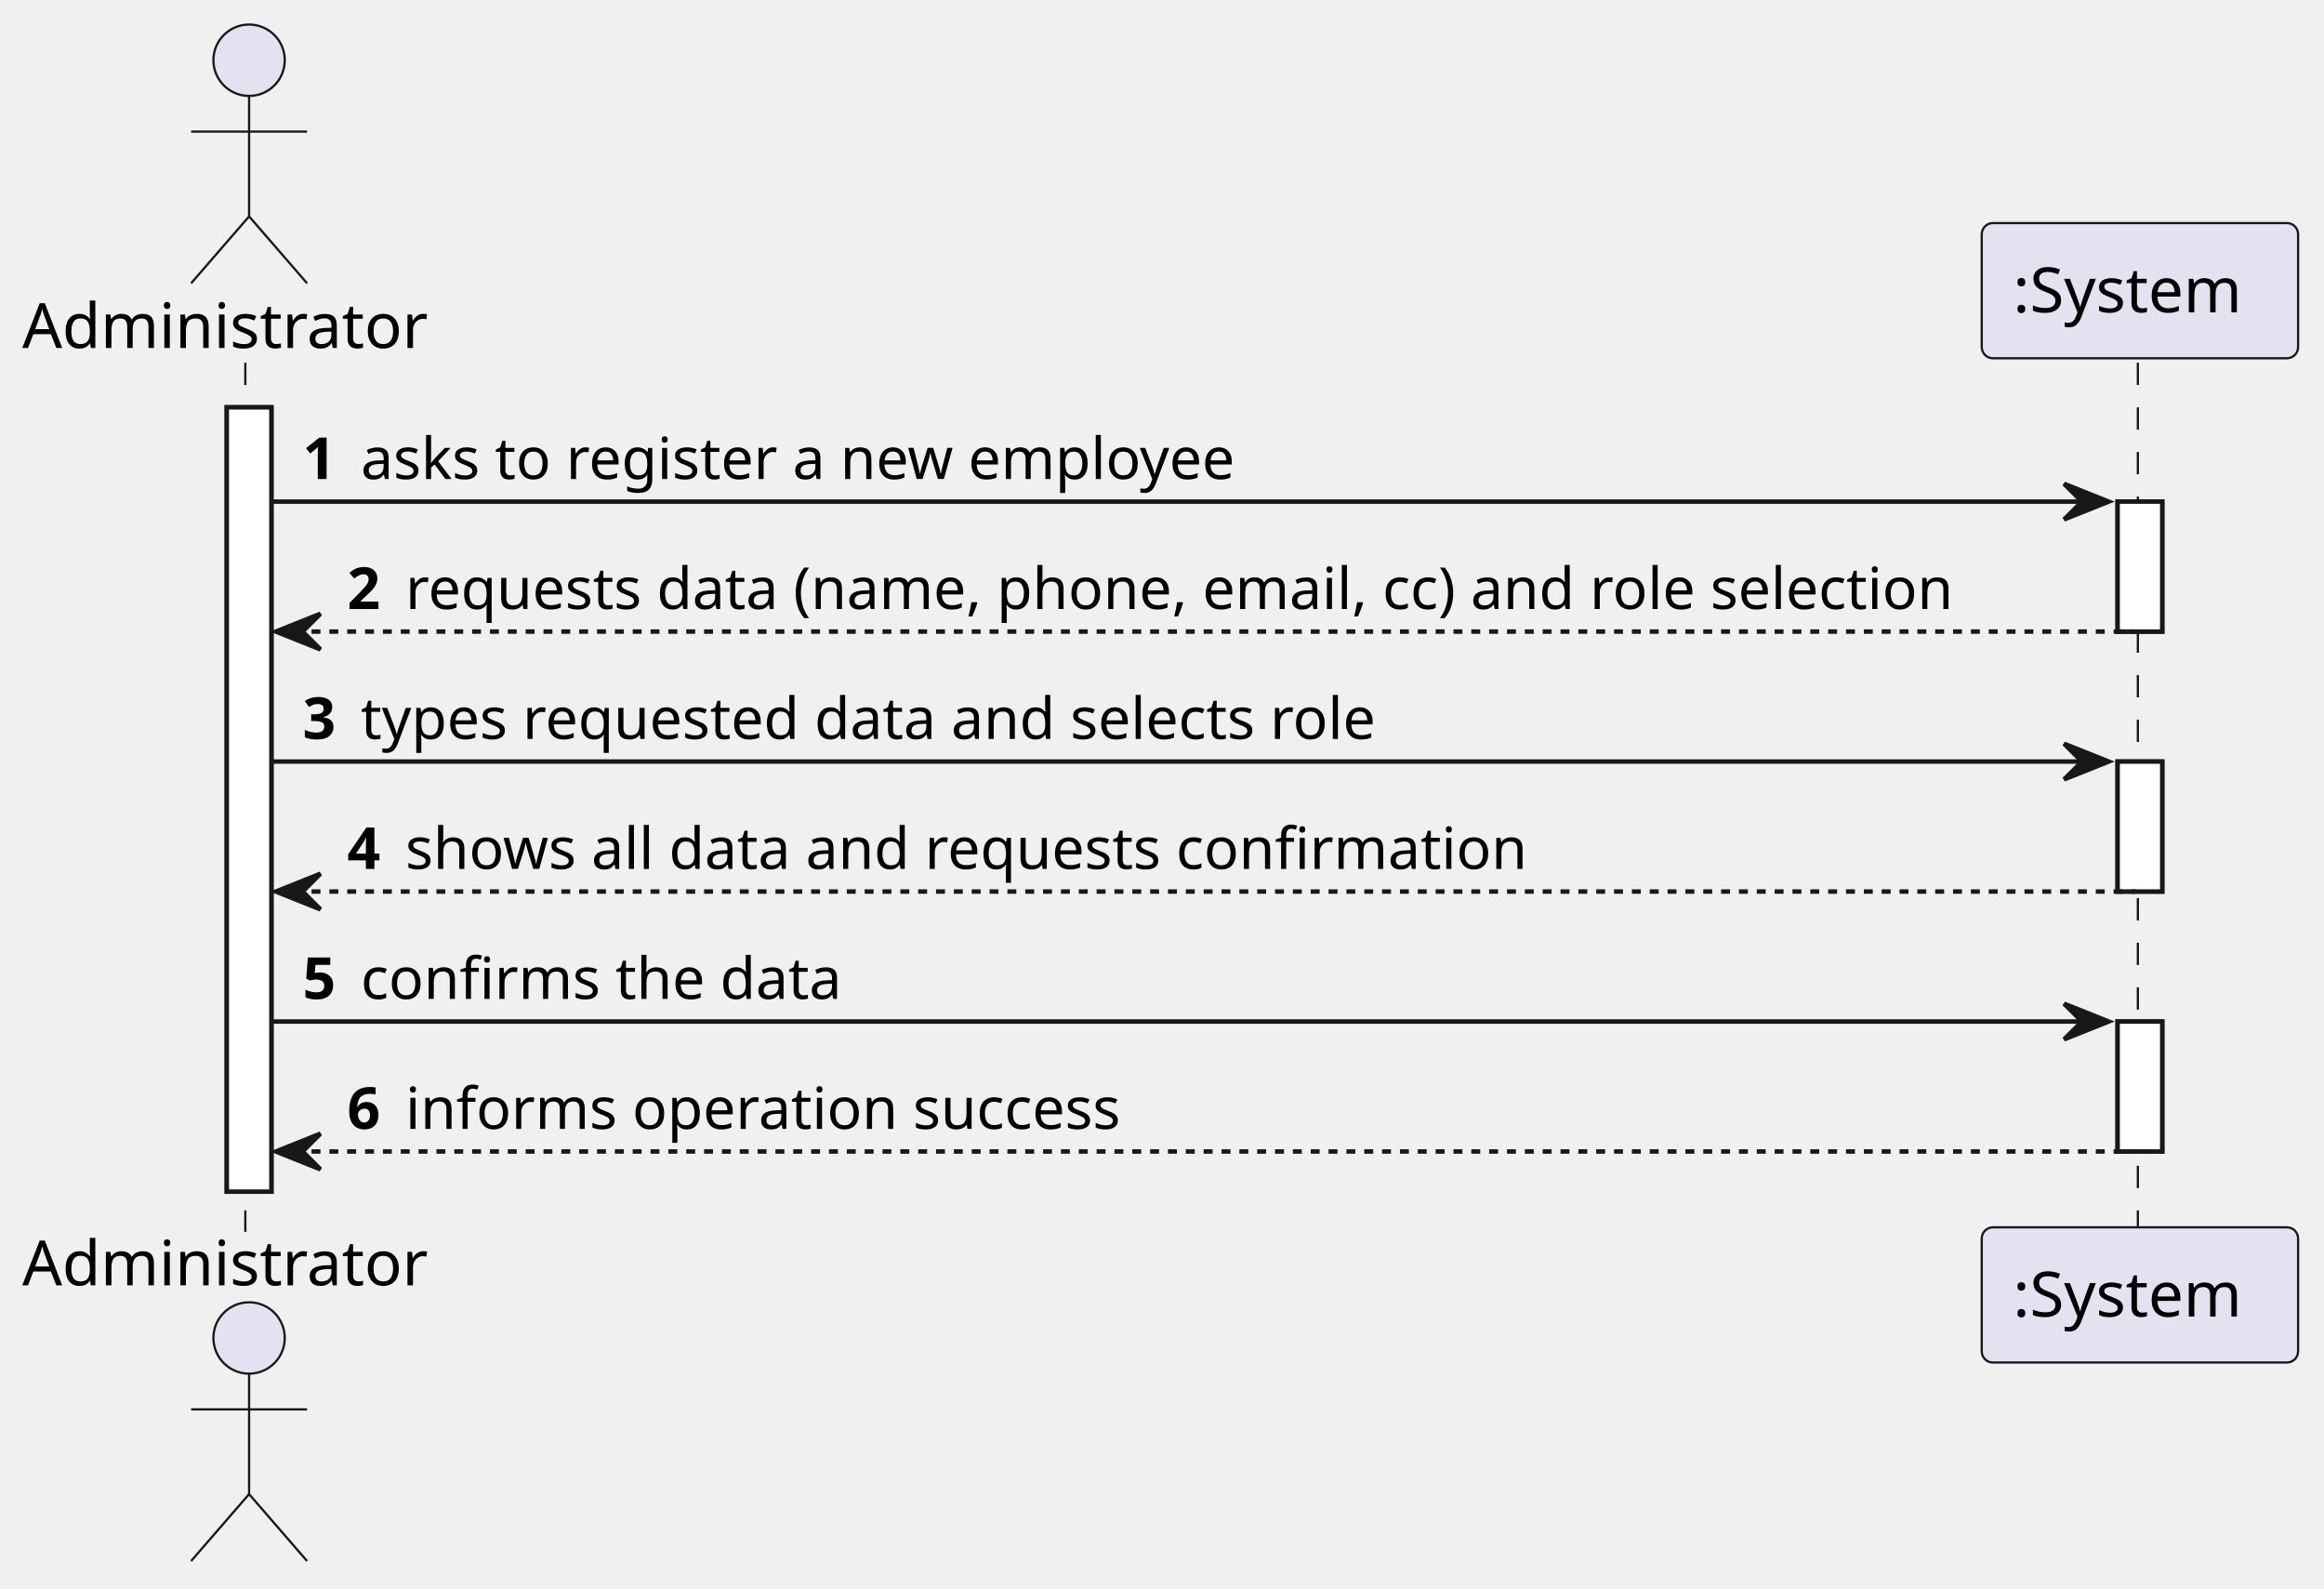
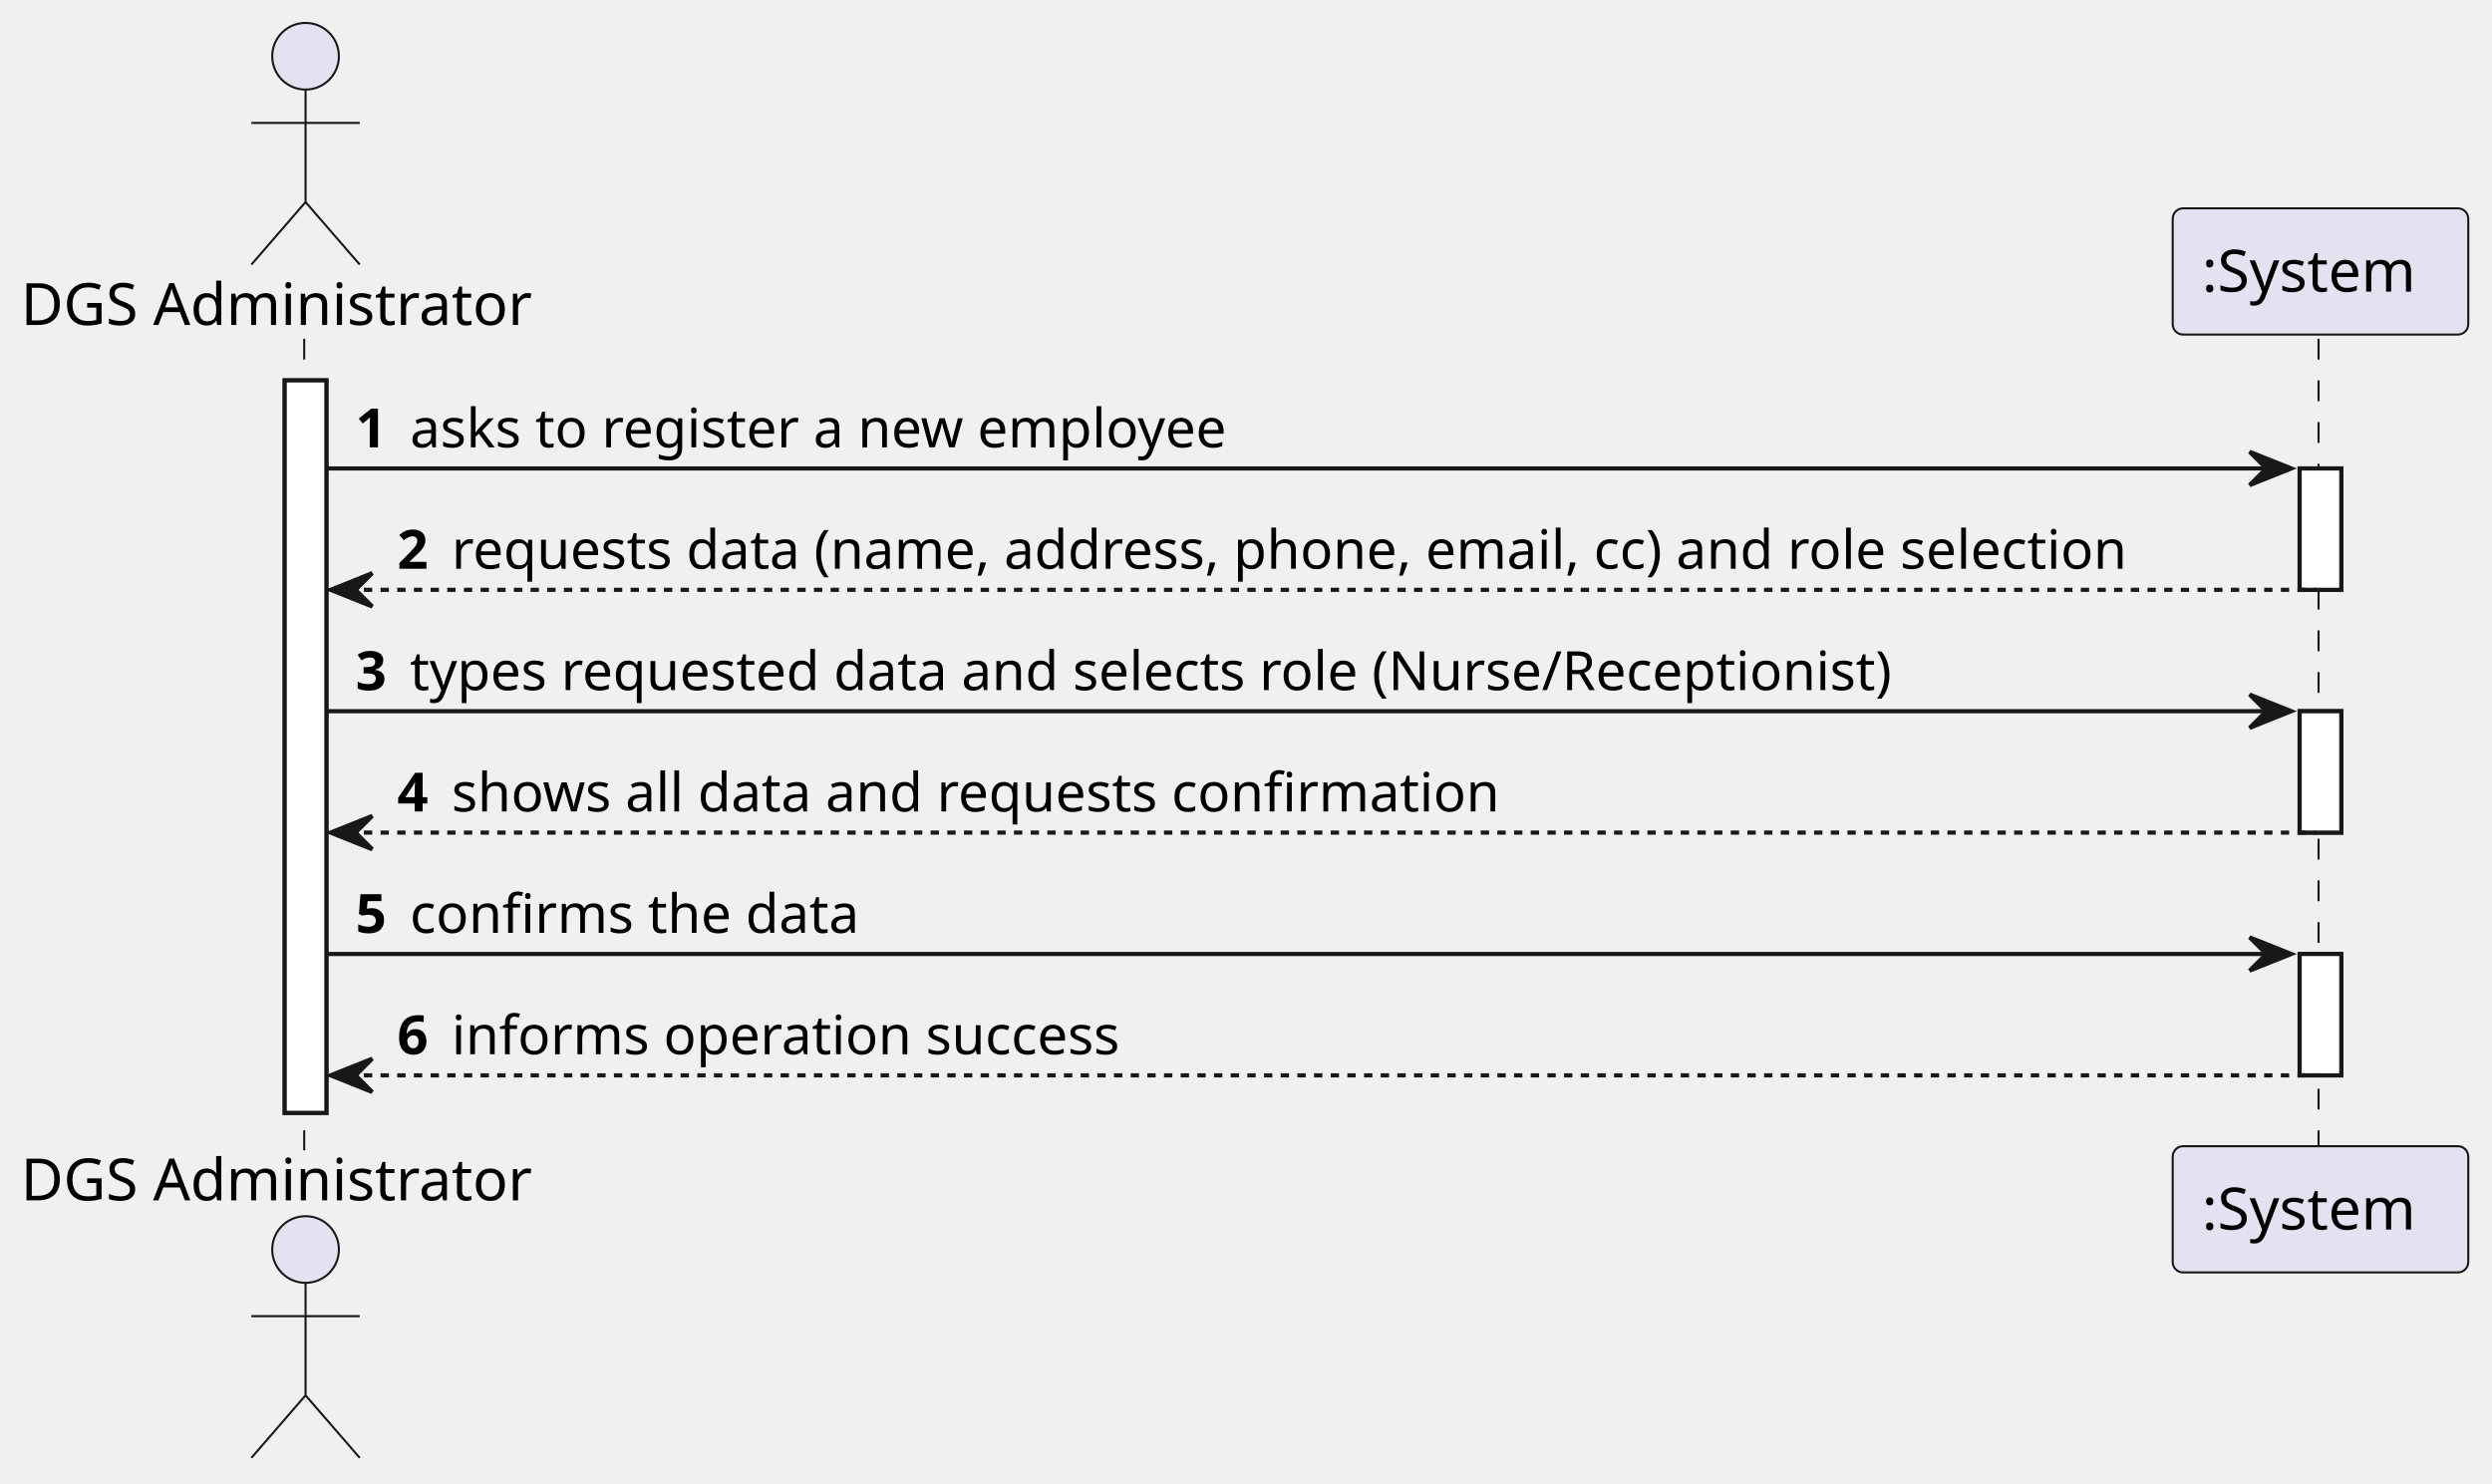
- <svg xmlns="http://www.w3.org/2000/svg" contentStyleType="text/css" data-diagram-type="SEQUENCE" height="356px" preserveAspectRatio="none" style="width:521px;height:356px;background:#FFFFFF;" version="1.1" viewBox="0 0 521 356" width="521px" zoomAndPan="magnify">
+ <svg xmlns="http://www.w3.org/2000/svg" contentStyleType="text/css" data-diagram-type="SEQUENCE" height="356px" preserveAspectRatio="none" style="width:598px;height:356px;background:#FFFFFF;" version="1.1" viewBox="0 0 598 356" width="598px" zoomAndPan="magnify">
  <defs />
  <g>
    <g>
-       <rect fill="#FFFFFF" height="175.797" style="stroke:#181818;stroke-width:1;" width="10" x="50.841" y="91.297" />
+       <rect fill="#FFFFFF" height="175.797" style="stroke:#181818;stroke-width:1;" width="10" x="68.324" y="91.297" />
    </g>
    <g>
-       <rect fill="#FFFFFF" height="29.133" style="stroke:#181818;stroke-width:1;" width="10" x="474.734" y="112.43" />
+       <rect fill="#FFFFFF" height="29.133" style="stroke:#181818;stroke-width:1;" width="10" x="551.841" y="112.43" />
    </g>
    <g>
-       <rect fill="#FFFFFF" height="29.133" style="stroke:#181818;stroke-width:1;" width="10" x="474.734" y="170.695" />
+       <rect fill="#FFFFFF" height="29.133" style="stroke:#181818;stroke-width:1;" width="10" x="551.841" y="170.695" />
    </g>
    <g>
-       <rect fill="#FFFFFF" height="29.133" style="stroke:#181818;stroke-width:1;" width="10" x="474.734" y="228.961" />
+       <rect fill="#FFFFFF" height="29.133" style="stroke:#181818;stroke-width:1;" width="10" x="551.841" y="228.961" />
    </g>
    <g>
-       <rect fill="#000000" fill-opacity="0" height="194.797" width="8" x="51.841" y="81.297" />
-       <line style="stroke:#181818;stroke-width:0.5;stroke-dasharray:5,5;" x1="55" x2="55" y1="81.297" y2="276.094" />
+       <rect fill="#000000" fill-opacity="0" height="194.797" width="8" x="69.324" y="81.297" />
+       <line style="stroke:#181818;stroke-width:0.5;stroke-dasharray:5,5;" x1="73" x2="73" y1="81.297" y2="276.094" />
    </g>
    <g>
-       <rect fill="#000000" fill-opacity="0" height="194.797" width="8" x="475.734" y="81.297" />
-       <line style="stroke:#181818;stroke-width:0.5;stroke-dasharray:5,5;" x1="479.273" x2="479.273" y1="81.297" y2="276.094" />
+       <rect fill="#000000" fill-opacity="0" height="194.797" width="8" x="552.841" y="81.297" />
+       <line style="stroke:#181818;stroke-width:0.5;stroke-dasharray:5,5;" x1="556.379" x2="556.379" y1="81.297" y2="276.094" />
    </g>
    <g class="participant participant-head" data-participant="Admin">
-       <text fill="#000000" font-family="sans-serif" font-size="14" lengthAdjust="spacing" textLength="95.683" x="5" y="77.995">Administrator</text>
-       <ellipse cx="55.841" cy="13.5" fill="#E2E2F0" rx="8" ry="8" style="stroke:#181818;stroke-width:0.5;" />
-       <path d="M55.841,21.5 L55.841,48.5 M42.841,29.5 L68.841,29.5 M55.841,48.5 L42.841,63.5 M55.841,48.5 L68.841,63.5" fill="none" style="stroke:#181818;stroke-width:0.5;" />
+       <text fill="#000000" font-family="sans-serif" font-size="14" lengthAdjust="spacing" textLength="130.648" x="5" y="77.995">DGS Administrator</text>
+       <ellipse cx="73.324" cy="13.5" fill="#E2E2F0" rx="8" ry="8" style="stroke:#181818;stroke-width:0.5;" />
+       <path d="M73.324,21.5 L73.324,48.5 M60.324,29.5 L86.324,29.5 M73.324,48.5 L60.324,63.5 M73.324,48.5 L86.324,63.5" fill="none" style="stroke:#181818;stroke-width:0.5;" />
    </g>
    <g class="participant participant-tail" data-participant="Admin">
-       <text fill="#000000" font-family="sans-serif" font-size="14" lengthAdjust="spacing" textLength="95.683" x="5" y="288.089">Administrator</text>
-       <ellipse cx="55.841" cy="299.891" fill="#E2E2F0" rx="8" ry="8" style="stroke:#181818;stroke-width:0.5;" />
-       <path d="M55.841,307.891 L55.841,334.891 M42.841,315.891 L68.841,315.891 M55.841,334.891 L42.841,349.891 M55.841,334.891 L68.841,349.891" fill="none" style="stroke:#181818;stroke-width:0.5;" />
+       <text fill="#000000" font-family="sans-serif" font-size="14" lengthAdjust="spacing" textLength="130.648" x="5" y="288.089">DGS Administrator</text>
+       <ellipse cx="73.324" cy="299.891" fill="#E2E2F0" rx="8" ry="8" style="stroke:#181818;stroke-width:0.5;" />
+       <path d="M73.324,307.891 L73.324,334.891 M60.324,315.891 L86.324,315.891 M73.324,334.891 L60.324,349.891 M73.324,334.891 L86.324,349.891" fill="none" style="stroke:#181818;stroke-width:0.5;" />
    </g>
    <g class="participant participant-head" data-participant="System">
-       <rect fill="#E2E2F0" height="30.297" rx="2.5" ry="2.5" style="stroke:#181818;stroke-width:0.5;" width="70.923" x="444.273" y="50" />
-       <text fill="#000000" font-family="sans-serif" font-size="14" lengthAdjust="spacing" textLength="56.923" x="451.273" y="69.995">:System</text>
+       <rect fill="#E2E2F0" height="30.297" rx="2.5" ry="2.5" style="stroke:#181818;stroke-width:0.5;" width="70.923" x="521.379" y="50" />
+       <text fill="#000000" font-family="sans-serif" font-size="14" lengthAdjust="spacing" textLength="56.923" x="528.379" y="69.995">:System</text>
    </g>
    <g class="participant participant-tail" data-participant="System">
-       <rect fill="#E2E2F0" height="30.297" rx="2.5" ry="2.5" style="stroke:#181818;stroke-width:0.5;" width="70.923" x="444.273" y="275.094" />
-       <text fill="#000000" font-family="sans-serif" font-size="14" lengthAdjust="spacing" textLength="56.923" x="451.273" y="295.089">:System</text>
+       <rect fill="#E2E2F0" height="30.297" rx="2.5" ry="2.5" style="stroke:#181818;stroke-width:0.5;" width="70.923" x="521.379" y="275.094" />
+       <text fill="#000000" font-family="sans-serif" font-size="14" lengthAdjust="spacing" textLength="56.923" x="528.379" y="295.089">:System</text>
    </g>
    <g>
-       <rect fill="#FFFFFF" height="175.797" style="stroke:#181818;stroke-width:1;" width="10" x="50.841" y="91.297" />
+       <rect fill="#FFFFFF" height="175.797" style="stroke:#181818;stroke-width:1;" width="10" x="68.324" y="91.297" />
    </g>
    <g>
-       <rect fill="#FFFFFF" height="29.133" style="stroke:#181818;stroke-width:1;" width="10" x="474.734" y="112.43" />
+       <rect fill="#FFFFFF" height="29.133" style="stroke:#181818;stroke-width:1;" width="10" x="551.841" y="112.43" />
    </g>
    <g>
-       <rect fill="#FFFFFF" height="29.133" style="stroke:#181818;stroke-width:1;" width="10" x="474.734" y="170.695" />
+       <rect fill="#FFFFFF" height="29.133" style="stroke:#181818;stroke-width:1;" width="10" x="551.841" y="170.695" />
    </g>
    <g>
-       <rect fill="#FFFFFF" height="29.133" style="stroke:#181818;stroke-width:1;" width="10" x="474.734" y="228.961" />
+       <rect fill="#FFFFFF" height="29.133" style="stroke:#181818;stroke-width:1;" width="10" x="551.841" y="228.961" />
    </g>
    <g class="message" data-participant-1="Admin" data-participant-2="System">
-       <polygon fill="#181818" points="462.734,108.43,472.734,112.43,462.734,116.43,466.734,112.43" style="stroke:#181818;stroke-width:1;" />
-       <line style="stroke:#181818;stroke-width:1;" x1="60.841" x2="468.734" y1="112.43" y2="112.43" />
-       <text fill="#000000" font-family="sans-serif" font-size="13" font-weight="bold" lengthAdjust="spacing" textLength="9.045" x="67.841" y="107.364">1</text>
-       <text fill="#000000" font-family="sans-serif" font-size="13" lengthAdjust="spacing" textLength="212.177" x="80.887" y="107.364">asks to register a new employee</text>
+       <polygon fill="#181818" points="539.841,108.43,549.841,112.43,539.841,116.43,543.841,112.43" style="stroke:#181818;stroke-width:1;" />
+       <line style="stroke:#181818;stroke-width:1;" x1="78.324" x2="545.841" y1="112.43" y2="112.43" />
+       <text fill="#000000" font-family="sans-serif" font-size="13" font-weight="bold" lengthAdjust="spacing" textLength="9.045" x="85.324" y="107.364">1</text>
+       <text fill="#000000" font-family="sans-serif" font-size="13" lengthAdjust="spacing" textLength="212.177" x="98.37" y="107.364">asks to register a new employee</text>
    </g>
    <g class="message" data-participant-1="System" data-participant-2="Admin">
-       <polygon fill="#181818" points="71.841,137.562,61.841,141.562,71.841,145.562,67.841,141.562" style="stroke:#181818;stroke-width:1;" />
-       <line style="stroke:#181818;stroke-width:1;stroke-dasharray:2,2;" x1="65.841" x2="478.734" y1="141.562" y2="141.562" />
-       <text fill="#000000" font-family="sans-serif" font-size="13" font-weight="bold" lengthAdjust="spacing" textLength="9.045" x="77.841" y="136.497">2</text>
-       <text fill="#000000" font-family="sans-serif" font-size="13" lengthAdjust="spacing" textLength="376.848" x="90.887" y="136.497">requests data (name, phone, email, cc) and role selection</text>
+       <polygon fill="#181818" points="89.324,137.562,79.324,141.562,89.324,145.562,85.324,141.562" style="stroke:#181818;stroke-width:1;" />
+       <line style="stroke:#181818;stroke-width:1;stroke-dasharray:2,2;" x1="83.324" x2="555.841" y1="141.562" y2="141.562" />
+       <text fill="#000000" font-family="sans-serif" font-size="13" font-weight="bold" lengthAdjust="spacing" textLength="9.045" x="95.324" y="136.497">2</text>
+       <text fill="#000000" font-family="sans-serif" font-size="13" lengthAdjust="spacing" textLength="436.471" x="108.37" y="136.497">requests data (name, address, phone, email, cc) and role selection</text>
    </g>
    <g class="message" data-participant-1="Admin" data-participant-2="System">
-       <polygon fill="#181818" points="462.734,166.695,472.734,170.695,462.734,174.695,466.734,170.695" style="stroke:#181818;stroke-width:1;" />
-       <line style="stroke:#181818;stroke-width:1;" x1="60.841" x2="468.734" y1="170.695" y2="170.695" />
-       <text fill="#000000" font-family="sans-serif" font-size="13" font-weight="bold" lengthAdjust="spacing" textLength="9.045" x="67.841" y="165.629">3</text>
-       <text fill="#000000" font-family="sans-serif" font-size="13" lengthAdjust="spacing" textLength="246.473" x="80.887" y="165.629">types requested data and selects role</text>
+       <polygon fill="#181818" points="539.841,166.695,549.841,170.695,539.841,174.695,543.841,170.695" style="stroke:#181818;stroke-width:1;" />
+       <line style="stroke:#181818;stroke-width:1;" x1="78.324" x2="545.841" y1="170.695" y2="170.695" />
+       <text fill="#000000" font-family="sans-serif" font-size="13" font-weight="bold" lengthAdjust="spacing" textLength="9.045" x="85.324" y="165.629">3</text>
+       <text fill="#000000" font-family="sans-serif" font-size="13" lengthAdjust="spacing" textLength="384.021" x="98.37" y="165.629">types requested data and selects role (Nurse/Receptionist)</text>
    </g>
    <g class="message" data-participant-1="System" data-participant-2="Admin">
-       <polygon fill="#181818" points="71.841,195.828,61.841,199.828,71.841,203.828,67.841,199.828" style="stroke:#181818;stroke-width:1;" />
-       <line style="stroke:#181818;stroke-width:1;stroke-dasharray:2,2;" x1="65.841" x2="478.734" y1="199.828" y2="199.828" />
-       <text fill="#000000" font-family="sans-serif" font-size="13" font-weight="bold" lengthAdjust="spacing" textLength="9.045" x="77.841" y="194.762">4</text>
-       <text fill="#000000" font-family="sans-serif" font-size="13" lengthAdjust="spacing" textLength="268.842" x="90.887" y="194.762">shows all data and requests confirmation</text>
+       <polygon fill="#181818" points="89.324,195.828,79.324,199.828,89.324,203.828,85.324,199.828" style="stroke:#181818;stroke-width:1;" />
+       <line style="stroke:#181818;stroke-width:1;stroke-dasharray:2,2;" x1="83.324" x2="555.841" y1="199.828" y2="199.828" />
+       <text fill="#000000" font-family="sans-serif" font-size="13" font-weight="bold" lengthAdjust="spacing" textLength="9.045" x="95.324" y="194.762">4</text>
+       <text fill="#000000" font-family="sans-serif" font-size="13" lengthAdjust="spacing" textLength="268.842" x="108.37" y="194.762">shows all data and requests confirmation</text>
    </g>
    <g class="message" data-participant-1="Admin" data-participant-2="System">
-       <polygon fill="#181818" points="462.734,224.961,472.734,228.961,462.734,232.961,466.734,228.961" style="stroke:#181818;stroke-width:1;" />
-       <line style="stroke:#181818;stroke-width:1;" x1="60.841" x2="468.734" y1="228.961" y2="228.961" />
-       <text fill="#000000" font-family="sans-serif" font-size="13" font-weight="bold" lengthAdjust="spacing" textLength="9.045" x="67.841" y="223.895">5</text>
-       <text fill="#000000" font-family="sans-serif" font-size="13" lengthAdjust="spacing" textLength="115.191" x="80.887" y="223.895">confirms the data</text>
+       <polygon fill="#181818" points="539.841,224.961,549.841,228.961,539.841,232.961,543.841,228.961" style="stroke:#181818;stroke-width:1;" />
+       <line style="stroke:#181818;stroke-width:1;" x1="78.324" x2="545.841" y1="228.961" y2="228.961" />
+       <text fill="#000000" font-family="sans-serif" font-size="13" font-weight="bold" lengthAdjust="spacing" textLength="9.045" x="85.324" y="223.895">5</text>
+       <text fill="#000000" font-family="sans-serif" font-size="13" lengthAdjust="spacing" textLength="115.191" x="98.37" y="223.895">confirms the data</text>
    </g>
    <g class="message" data-participant-1="System" data-participant-2="Admin">
-       <polygon fill="#181818" points="71.841,254.094,61.841,258.094,71.841,262.094,67.841,258.094" style="stroke:#181818;stroke-width:1;" />
-       <line style="stroke:#181818;stroke-width:1;stroke-dasharray:2,2;" x1="65.841" x2="478.734" y1="258.094" y2="258.094" />
-       <text fill="#000000" font-family="sans-serif" font-size="13" font-weight="bold" lengthAdjust="spacing" textLength="9.045" x="77.841" y="253.028">6</text>
-       <text fill="#000000" font-family="sans-serif" font-size="13" lengthAdjust="spacing" textLength="170.695" x="90.887" y="253.028">informs operation success</text>
+       <polygon fill="#181818" points="89.324,254.094,79.324,258.094,89.324,262.094,85.324,258.094" style="stroke:#181818;stroke-width:1;" />
+       <line style="stroke:#181818;stroke-width:1;stroke-dasharray:2,2;" x1="83.324" x2="555.841" y1="258.094" y2="258.094" />
+       <text fill="#000000" font-family="sans-serif" font-size="13" font-weight="bold" lengthAdjust="spacing" textLength="9.045" x="95.324" y="253.028">6</text>
+       <text fill="#000000" font-family="sans-serif" font-size="13" lengthAdjust="spacing" textLength="170.695" x="108.37" y="253.028">informs operation success</text>
    </g>
  </g>
</svg>
